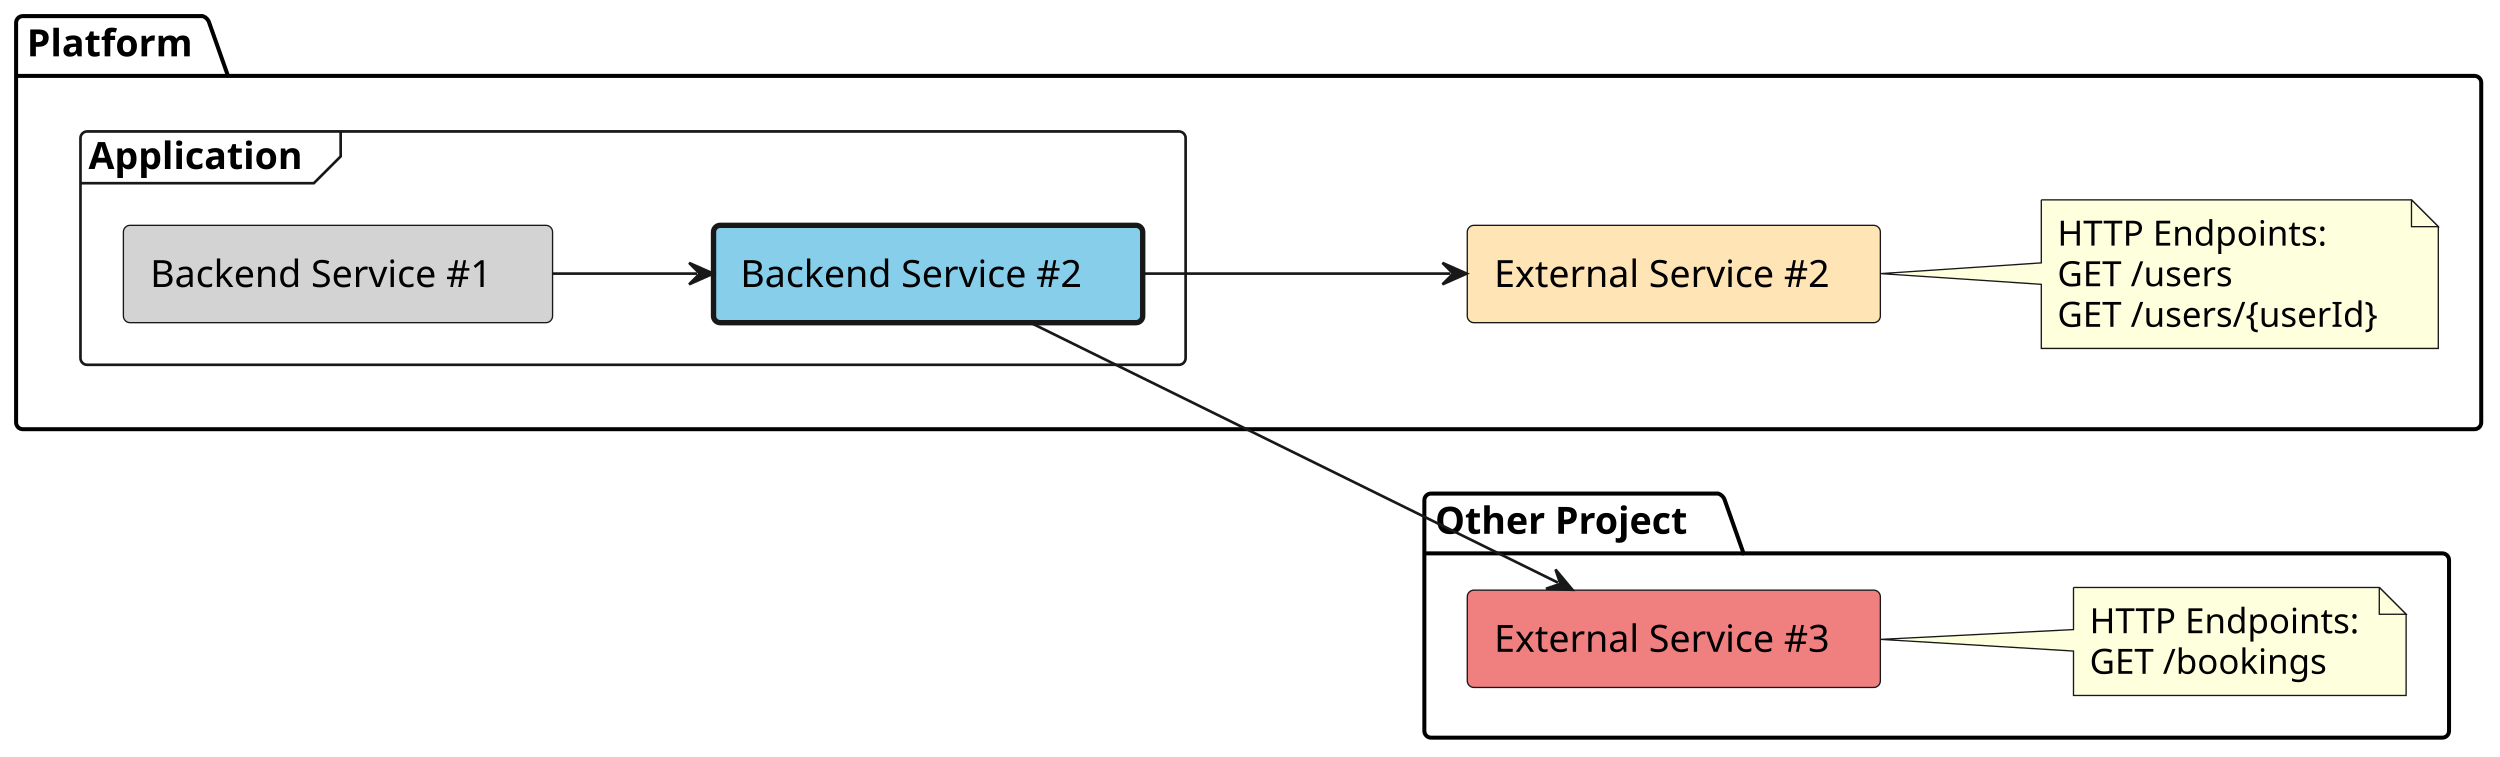
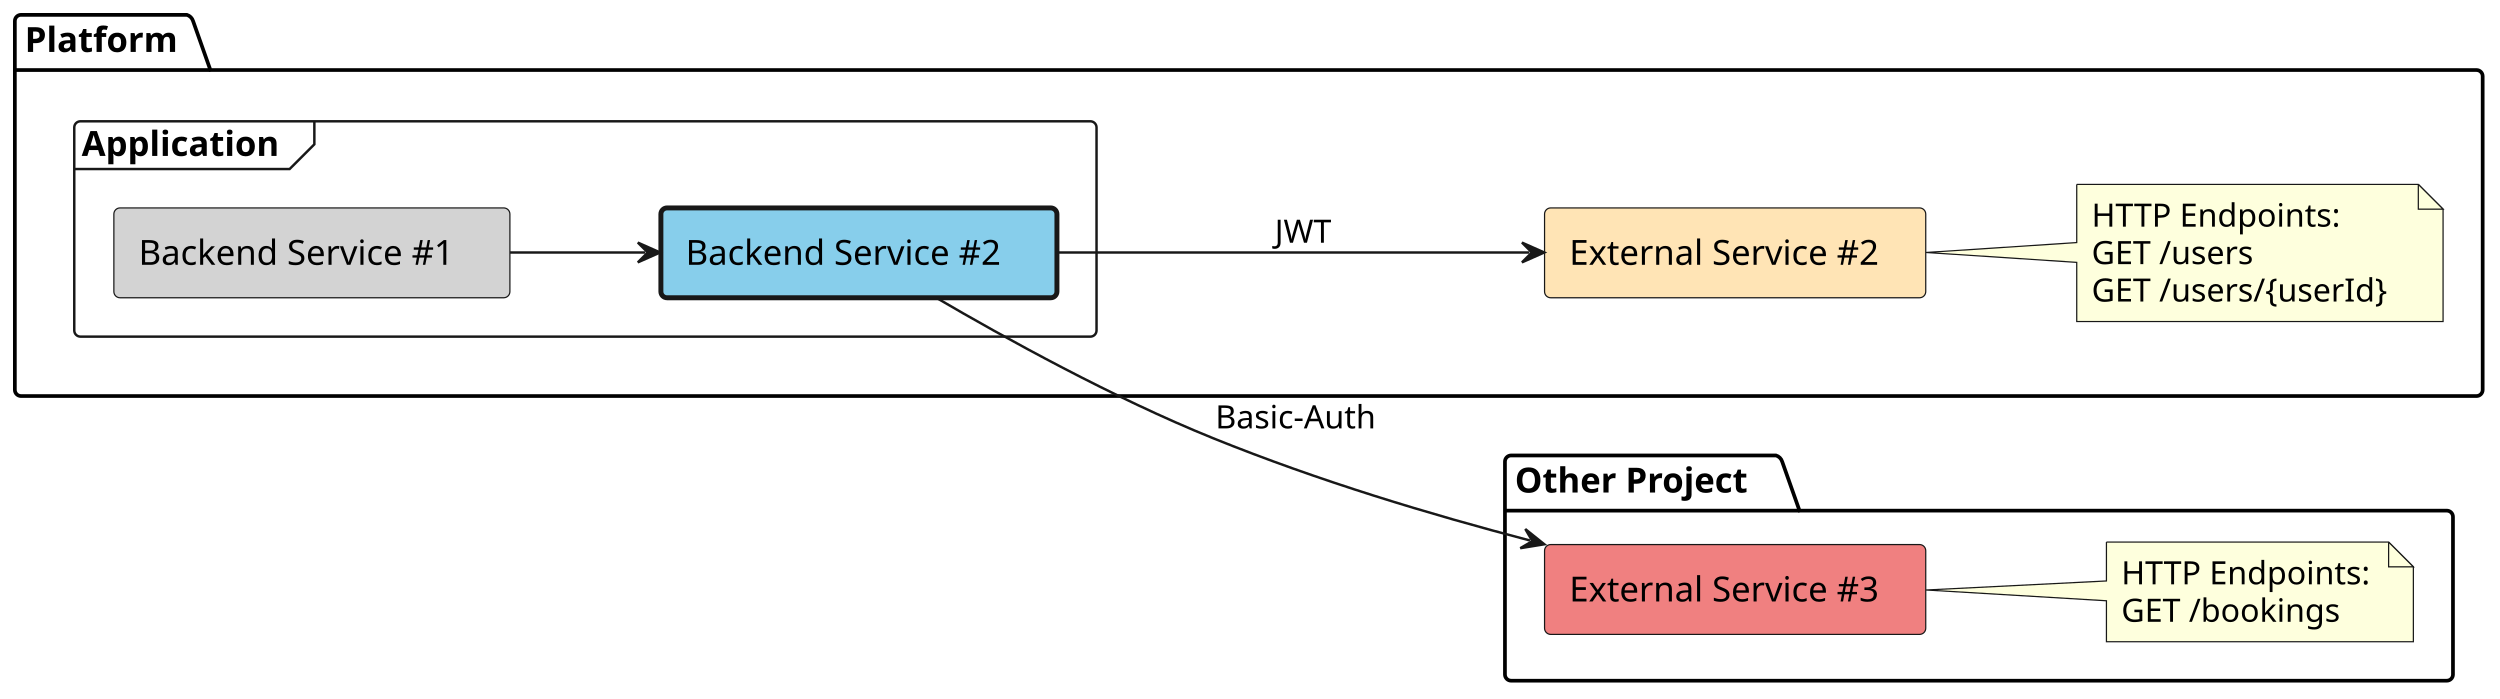
- <svg xmlns="http://www.w3.org/2000/svg" contentStyleType="text/css" height="282px" preserveAspectRatio="none" style="width:932px;height:282px;background:#FFFFFF;" version="1.1" viewBox="0 0 932 282" width="932px" zoomAndPan="magnify">
+ <svg xmlns="http://www.w3.org/2000/svg" contentStyleType="text/css" height="282px" preserveAspectRatio="none" style="width:1010px;height:282px;background:#FFFFFF;" version="1.1" viewBox="0 0 1010 282" width="1010px" zoomAndPan="magnify">
  <defs />
  <g>
    <g id="cluster_Platform">
-       <path d="M8.5,6 L75.5,6 A3.75,3.75 0 0 1 78,8.5 L85,28.297 L922.5,28.297 A2.5,2.5 0 0 1 925,30.797 L925,157.5 A2.5,2.5 0 0 1 922.5,160 L8.5,160 A2.5,2.5 0 0 1 6,157.5 L6,8.5 A2.5,2.5 0 0 1 8.5,6 " fill="none" style="stroke:#000000;stroke-width:1.5;" />
+       <path d="M8.5,6 L75.5,6 A3.75,3.75 0 0 1 78,8.5 L85,28.297 L1000.5,28.297 A2.5,2.5 0 0 1 1003,30.797 L1003,157.5 A2.5,2.5 0 0 1 1000.5,160 L8.5,160 A2.5,2.5 0 0 1 6,157.5 L6,8.5 A2.5,2.5 0 0 1 8.5,6 " fill="none" style="stroke:#000000;stroke-width:1.5;" />
      <line style="stroke:#000000;stroke-width:1.5;" x1="6" x2="85" y1="28.297" y2="28.297" />
      <text fill="#000000" font-family="sans-serif" font-size="14" font-weight="bold" lengthAdjust="spacing" textLength="66" x="10" y="20.995">Platform</text>
    </g>
    <g id="cluster_Application">
-       <rect fill="none" height="87" rx="2.5" ry="2.5" style="stroke:#181818;stroke-width:1.0;" width="412" x="30" y="49" />
+       <rect fill="none" height="87" rx="2.5" ry="2.5" style="stroke:#181818;stroke-width:1.0;" width="413" x="30" y="49" />
      <path d="M127,49 L127,58.297 L117,68.297 L30,68.297 " fill="none" style="stroke:#181818;stroke-width:1.0;" />
      <text fill="#000000" font-family="sans-serif" font-size="14" font-weight="bold" lengthAdjust="spacing" textLength="87" x="33" y="62.995">Application</text>
    </g>
    <g id="cluster_Other Project">
-       <path d="M533.5,184 L640.5,184 A3.75,3.75 0 0 1 643,186.5 L650,206.297 L910.5,206.297 A2.5,2.5 0 0 1 913,208.797 L913,272.5 A2.5,2.5 0 0 1 910.5,275 L533.5,275 A2.5,2.5 0 0 1 531,272.5 L531,186.5 A2.5,2.5 0 0 1 533.5,184 " fill="none" style="stroke:#000000;stroke-width:1.5;" />
-       <line style="stroke:#000000;stroke-width:1.5;" x1="531" x2="650" y1="206.297" y2="206.297" />
-       <text fill="#000000" font-family="sans-serif" font-size="14" font-weight="bold" lengthAdjust="spacing" textLength="106" x="535" y="198.995">Other Project</text>
+       <path d="M610.5,184 L717.5,184 A3.75,3.75 0 0 1 720,186.5 L727,206.297 L988.5,206.297 A2.5,2.5 0 0 1 991,208.797 L991,272.5 A2.5,2.5 0 0 1 988.5,275 L610.5,275 A2.5,2.5 0 0 1 608,272.5 L608,186.5 A2.5,2.5 0 0 1 610.5,184 " fill="none" style="stroke:#000000;stroke-width:1.5;" />
+       <line style="stroke:#000000;stroke-width:1.5;" x1="608" x2="727" y1="206.297" y2="206.297" />
+       <text fill="#000000" font-family="sans-serif" font-size="14" font-weight="bold" lengthAdjust="spacing" textLength="106" x="612" y="198.995">Other Project</text>
    </g>
    <g id="elem_platform__external_service_2">
-       <rect fill="#FFE4B5" height="36.297" rx="2.5" ry="2.5" style="stroke:#181818;stroke-width:0.5;" width="154" x="547" y="84" />
-       <text fill="#000000" font-family="sans-serif" font-size="14" lengthAdjust="spacing" textLength="134" x="557" y="106.995">External Service #2</text>
+       <rect fill="#FFE4B5" height="36.297" rx="2.5" ry="2.5" style="stroke:#181818;stroke-width:0.5;" width="154" x="624" y="84" />
+       <text fill="#000000" font-family="sans-serif" font-size="14" lengthAdjust="spacing" textLength="134" x="634" y="106.995">External Service #2</text>
    </g>
    <g id="elem_GMN7">
-       <path d="M761,74.5 L761,98 L701.05,102 L761,106 L761,129.898 A0,0 0 0 0 761,129.898 L909,129.898 A0,0 0 0 0 909,129.898 L909,84.5 L899,74.5 L761,74.5 A0,0 0 0 0 761,74.5 " fill="#FEFFDD" style="stroke:#181818;stroke-width:0.5;" />
-       <path d="M899,74.5 L899,84.5 L909,84.5 L899,74.5 " fill="#FEFFDD" style="stroke:#181818;stroke-width:0.5;" />
-       <text fill="#000000" font-family="sans-serif" font-size="13" lengthAdjust="spacing" textLength="103" x="767" y="91.567">HTTP Endpoints:</text>
-       <text fill="#000000" font-family="sans-serif" font-size="13" lengthAdjust="spacing" textLength="68" x="767" y="106.7">GET /users</text>
-       <text fill="#000000" font-family="sans-serif" font-size="13" lengthAdjust="spacing" textLength="127" x="767" y="121.832">GET /users/{userId}</text>
+       <path d="M839,74.5 L839,98 L778.11,102 L839,106 L839,129.898 A0,0 0 0 0 839,129.898 L987,129.898 A0,0 0 0 0 987,129.898 L987,84.5 L977,74.5 L839,74.5 A0,0 0 0 0 839,74.5 " fill="#FEFFDD" style="stroke:#181818;stroke-width:0.5;" />
+       <path d="M977,74.5 L977,84.5 L987,84.5 L977,74.5 " fill="#FEFFDD" style="stroke:#181818;stroke-width:0.5;" />
+       <text fill="#000000" font-family="sans-serif" font-size="13" lengthAdjust="spacing" textLength="103" x="845" y="91.567">HTTP Endpoints:</text>
+       <text fill="#000000" font-family="sans-serif" font-size="13" lengthAdjust="spacing" textLength="68" x="845" y="106.7">GET /users</text>
+       <text fill="#000000" font-family="sans-serif" font-size="13" lengthAdjust="spacing" textLength="127" x="845" y="121.832">GET /users/{userId}</text>
    </g>
    <g id="elem_platform__application__backend_service_1">
      <rect fill="#D3D3D3" height="36.297" rx="2.5" ry="2.5" style="stroke:#181818;stroke-width:0.5;" width="160" x="46" y="84" />
      <text fill="#000000" font-family="sans-serif" font-size="14" lengthAdjust="spacing" textLength="140" x="56" y="106.995">Backend Service #1</text>
    </g>
    <g id="elem_platform__application__backend_service_2">
-       <rect fill="#87CEEB" height="36.297" rx="2.5" ry="2.5" style="stroke:#181818;stroke-width:2.0;" width="160" x="266" y="84" />
-       <text fill="#000000" font-family="sans-serif" font-size="14" lengthAdjust="spacing" textLength="140" x="276" y="106.995">Backend Service #2</text>
+       <rect fill="#87CEEB" height="36.297" rx="2.5" ry="2.5" style="stroke:#181818;stroke-width:2.0;" width="160" x="267" y="84" />
+       <text fill="#000000" font-family="sans-serif" font-size="14" lengthAdjust="spacing" textLength="140" x="277" y="106.995">Backend Service #2</text>
    </g>
    <g id="elem_other_project__external_service_3">
-       <rect fill="#F08080" height="36.297" rx="2.5" ry="2.5" style="stroke:#181818;stroke-width:0.5;" width="154" x="547" y="220" />
-       <text fill="#000000" font-family="sans-serif" font-size="14" lengthAdjust="spacing" textLength="134" x="557" y="242.995">External Service #3</text>
+       <rect fill="#F08080" height="36.297" rx="2.5" ry="2.5" style="stroke:#181818;stroke-width:0.5;" width="154" x="624" y="220" />
+       <text fill="#000000" font-family="sans-serif" font-size="14" lengthAdjust="spacing" textLength="134" x="634" y="242.995">External Service #3</text>
    </g>
    <g id="elem_GMN12">
-       <path d="M773,219 L773,234.71 L701.05,238.36 L773,242.71 L773,259.266 A0,0 0 0 0 773,259.266 L897,259.266 A0,0 0 0 0 897,259.266 L897,229 L887,219 L773,219 A0,0 0 0 0 773,219 " fill="#FEFFDD" style="stroke:#181818;stroke-width:0.5;" />
-       <path d="M887,219 L887,229 L897,229 L887,219 " fill="#FEFFDD" style="stroke:#181818;stroke-width:0.5;" />
-       <text fill="#000000" font-family="sans-serif" font-size="13" lengthAdjust="spacing" textLength="103" x="779" y="236.067">HTTP Endpoints:</text>
-       <text fill="#000000" font-family="sans-serif" font-size="13" lengthAdjust="spacing" textLength="90" x="779" y="251.2">GET /bookings</text>
+       <path d="M851,219 L851,234.71 L778.11,238.36 L851,242.71 L851,259.266 A0,0 0 0 0 851,259.266 L975,259.266 A0,0 0 0 0 975,259.266 L975,229 L965,219 L851,219 A0,0 0 0 0 851,219 " fill="#FEFFDD" style="stroke:#181818;stroke-width:0.5;" />
+       <path d="M965,219 L965,229 L975,229 L965,219 " fill="#FEFFDD" style="stroke:#181818;stroke-width:0.5;" />
+       <text fill="#000000" font-family="sans-serif" font-size="13" lengthAdjust="spacing" textLength="103" x="857" y="236.067">HTTP Endpoints:</text>
+       <text fill="#000000" font-family="sans-serif" font-size="13" lengthAdjust="spacing" textLength="90" x="857" y="251.2">GET /bookings</text>
    </g>
    <g id="link_platform__application__backend_service_1_platform__application__backend_service_2">
-       <path d="M206.01,102 C225.51,102 240.39,102 259.89,102 " fill="none" id="platform__application__backend_service_1-to-platform__application__backend_service_2" style="stroke:#181818;stroke-width:1.0;" />
-       <polygon fill="#181818" points="265.89,102,256.89,98,260.89,102,256.89,106,265.89,102" style="stroke:#181818;stroke-width:1.0;" />
+       <path d="M206.06,102 C225.79,102 240.95,102 260.68,102 " fill="none" id="platform__application__backend_service_1-to-platform__application__backend_service_2" style="stroke:#181818;stroke-width:1.0;" />
+       <polygon fill="#181818" points="266.68,102,257.68,98,261.68,102,257.68,106,266.68,102" style="stroke:#181818;stroke-width:1.0;" />
    </g>
    <g id="link_platform__application__backend_service_2_platform__external_service_2">
-       <path d="M426.09,102 C464,102 503.22,102 540.75,102 " fill="none" id="platform__application__backend_service_2-to-platform__external_service_2" style="stroke:#181818;stroke-width:1.0;" />
-       <polygon fill="#181818" points="546.75,102,537.75,98,541.75,102,537.75,106,546.75,102" style="stroke:#181818;stroke-width:1.0;" />
+       <path d="M427.43,102 C486.24,102 559.87,102 617.87,102 " fill="none" id="platform__application__backend_service_2-to-platform__external_service_2" style="stroke:#181818;stroke-width:1.0;" />
+       <polygon fill="#181818" points="623.87,102,614.87,98,618.87,102,614.87,106,623.87,102" style="stroke:#181818;stroke-width:1.0;" />
+       <text fill="#000000" font-family="sans-serif" font-size="13" lengthAdjust="spacing" textLength="21" x="515" y="98.067">JWT</text>
    </g>
    <g id="link_platform__application__backend_service_2_other_project__external_service_3">
-       <path d="M383.65,120.06 C436.44,146.07 527.938,191.158 580.818,217.218 " fill="none" id="platform__application__backend_service_2-to-other_project__external_service_3" style="stroke:#181818;stroke-width:1.0;" />
-       <polygon fill="#181818" points="586.2,219.87,579.895,212.304,581.715,217.66,576.359,219.48,586.2,219.87" style="stroke:#181818;stroke-width:1.0;" />
+       <path d="M377.89,120.09 C406.05,136.57 449.81,160.75 490,177 C533.29,194.51 577.657,207.746 618.107,218.366 " fill="none" id="platform__application__backend_service_2-to-other_project__external_service_3" style="stroke:#181818;stroke-width:1.0;" />
+       <polygon fill="#181818" points="623.91,219.89,616.221,213.736,619.074,218.62,614.189,221.473,623.91,219.89" style="stroke:#181818;stroke-width:1.0;" />
+       <text fill="#000000" font-family="sans-serif" font-size="13" lengthAdjust="spacing" textLength="69" x="491" y="173.067">Basic-Auth</text>
    </g>
  </g>
</svg>
